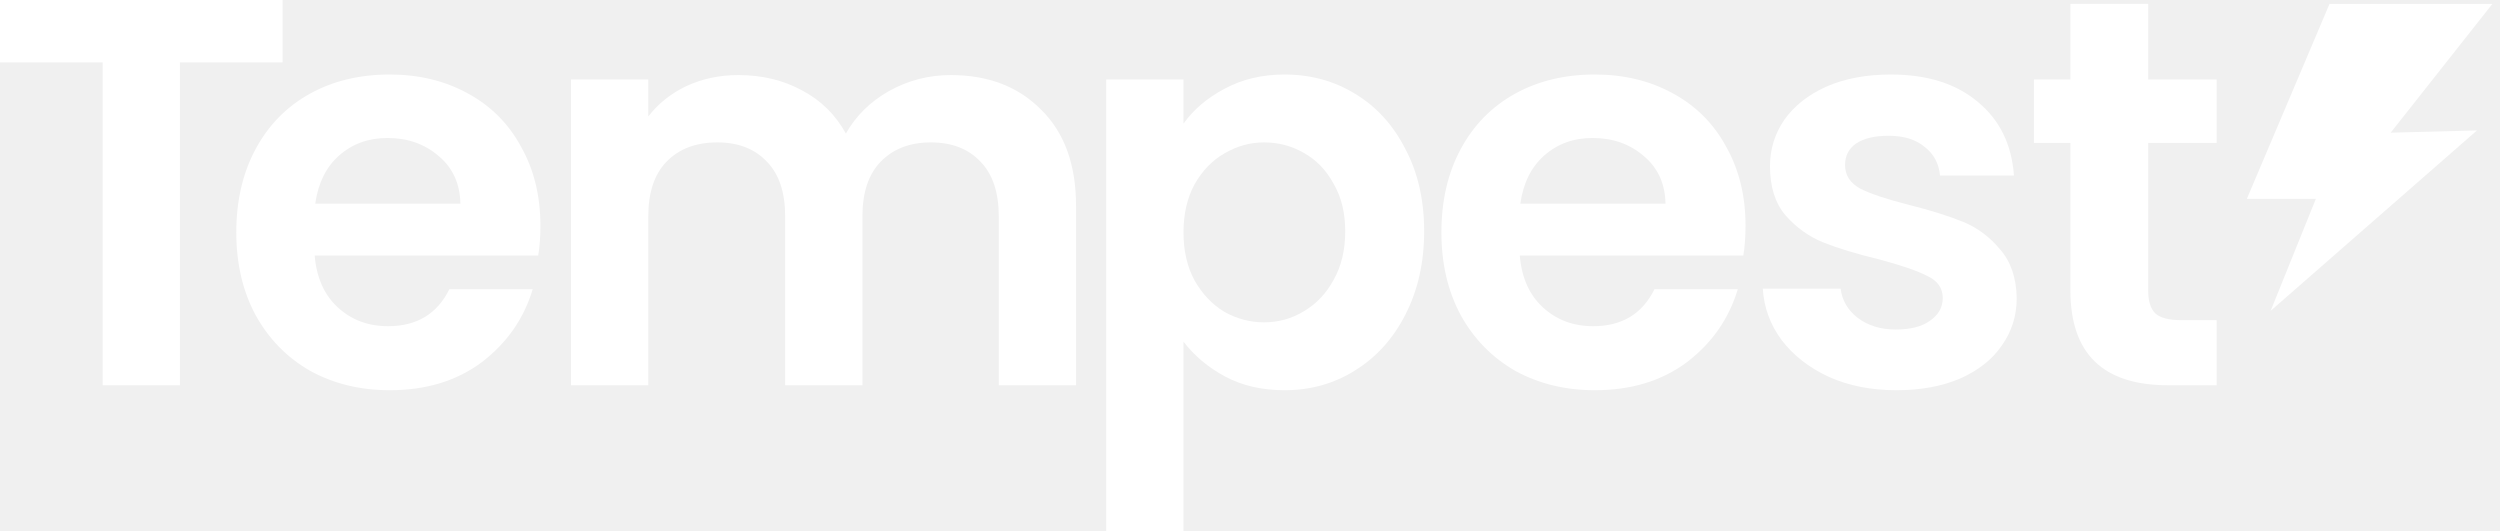
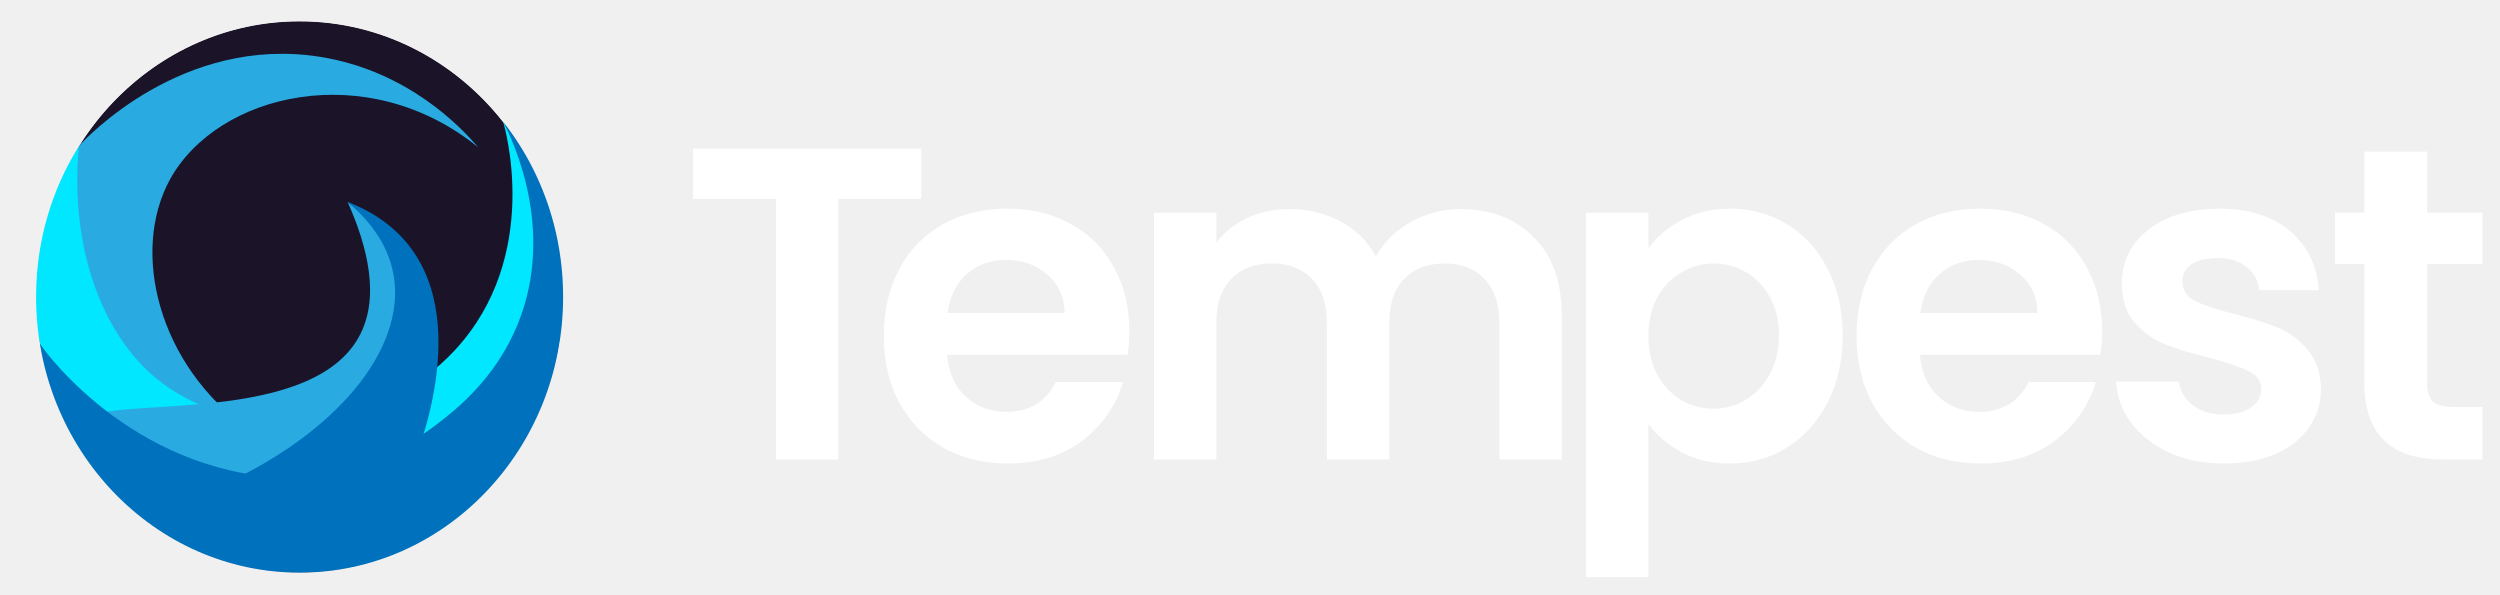
- <svg xmlns="http://www.w3.org/2000/svg" width="226" height="48" viewBox="0 0 226 48" fill="none">
-   <path d="M225.308 0.355L216.117 11.994L223.918 11.791L205.266 28.098L209.353 17.978H203.114L210.587 0.355L225.308 0.355Z" fill="white" />
-   <path d="M194.198 12.923V26.295C194.198 27.227 194.414 27.909 194.847 28.341C195.312 28.74 196.078 28.94 197.142 28.94H200.385V34.827H195.994C190.107 34.827 187.163 31.967 187.163 26.245V12.923H183.87V7.185H187.163V0.349H194.198V7.185H200.385V12.923H194.198Z" fill="white" />
-   <path d="M171.433 35.276C169.171 35.276 167.142 34.877 165.346 34.079C163.55 33.247 162.119 32.133 161.055 30.736C160.024 29.339 159.458 27.792 159.358 26.096H166.394C166.527 27.16 167.042 28.042 167.941 28.74C168.872 29.439 170.02 29.788 171.383 29.788C172.714 29.788 173.745 29.522 174.477 28.99C175.242 28.457 175.625 27.775 175.625 26.944C175.625 26.046 175.159 25.38 174.227 24.948C173.329 24.482 171.882 23.983 169.886 23.451C167.824 22.952 166.128 22.437 164.797 21.904C163.5 21.372 162.369 20.557 161.404 19.459C160.473 18.362 160.007 16.881 160.007 15.019C160.007 13.489 160.439 12.091 161.304 10.827C162.202 9.563 163.467 8.565 165.096 7.834C166.76 7.102 168.706 6.736 170.934 6.736C174.227 6.736 176.855 7.568 178.818 9.231C180.78 10.861 181.862 13.073 182.061 15.867H175.375C175.275 14.769 174.81 13.904 173.978 13.272C173.18 12.607 172.099 12.274 170.735 12.274C169.471 12.274 168.489 12.507 167.791 12.973C167.126 13.439 166.793 14.087 166.793 14.919C166.793 15.85 167.259 16.566 168.19 17.064C169.121 17.53 170.568 18.012 172.531 18.511C174.527 19.01 176.173 19.526 177.471 20.058C178.768 20.59 179.882 21.422 180.814 22.553C181.778 23.651 182.277 25.114 182.311 26.944C182.311 28.541 181.862 29.971 180.963 31.235C180.099 32.499 178.835 33.497 177.171 34.229C175.541 34.927 173.629 35.276 171.433 35.276Z" fill="white" />
-   <path d="M157.796 20.407C157.796 21.405 157.729 22.303 157.596 23.102H137.388C137.555 25.098 138.253 26.661 139.484 27.792C140.715 28.923 142.228 29.488 144.025 29.488C146.619 29.488 148.465 28.374 149.563 26.145H157.097C156.299 28.807 154.769 31.002 152.507 32.732C150.245 34.428 147.467 35.276 144.174 35.276C141.513 35.276 139.118 34.694 136.989 33.53C134.894 32.333 133.247 30.653 132.05 28.491C130.885 26.328 130.303 23.834 130.303 21.006C130.303 18.145 130.885 15.634 132.05 13.472C133.214 11.31 134.844 9.647 136.939 8.482C139.035 7.318 141.447 6.736 144.174 6.736C146.802 6.736 149.147 7.301 151.21 8.432C153.305 9.563 154.919 11.177 156.05 13.272C157.214 15.335 157.796 17.713 157.796 20.407ZM150.561 18.412C150.528 16.615 149.879 15.185 148.615 14.121C147.351 13.023 145.804 12.474 143.975 12.474C142.245 12.474 140.781 13.006 139.584 14.071C138.42 15.102 137.704 16.549 137.438 18.412H150.561Z" fill="white" />
-   <path d="M106.988 11.177C107.887 9.913 109.117 8.865 110.681 8.033C112.277 7.168 114.09 6.736 116.119 6.736C118.481 6.736 120.61 7.318 122.506 8.482C124.435 9.647 125.949 11.31 127.047 13.472C128.178 15.601 128.743 18.079 128.743 20.906C128.743 23.734 128.178 26.245 127.047 28.441C125.949 30.603 124.435 32.283 122.506 33.48C120.61 34.678 118.481 35.276 116.119 35.276C114.09 35.276 112.294 34.861 110.731 34.029C109.2 33.197 107.953 32.15 106.988 30.886V48H100.003V7.185H106.988V11.177ZM121.608 20.906C121.608 19.243 121.259 17.813 120.56 16.615C119.895 15.385 118.997 14.453 117.866 13.821C116.768 13.189 115.571 12.873 114.273 12.873C113.009 12.873 111.812 13.206 110.681 13.871C109.583 14.503 108.685 15.434 107.986 16.665C107.321 17.896 106.988 19.343 106.988 21.006C106.988 22.669 107.321 24.116 107.986 25.347C108.685 26.578 109.583 27.526 110.681 28.191C111.812 28.823 113.009 29.139 114.273 29.139C115.571 29.139 116.768 28.807 117.866 28.141C118.997 27.476 119.895 26.528 120.56 25.297C121.259 24.067 121.608 22.603 121.608 20.906Z" fill="white" />
-   <path d="M85.948 6.786C89.341 6.786 92.068 7.834 94.131 9.929C96.226 11.992 97.274 14.886 97.274 18.611V34.828H90.289V19.559C90.289 17.397 89.74 15.751 88.642 14.62C87.544 13.455 86.047 12.873 84.151 12.873C82.255 12.873 80.742 13.455 79.611 14.62C78.513 15.751 77.964 17.397 77.964 19.559V34.828H70.979V19.559C70.979 17.397 70.43 15.751 69.332 14.62C68.234 13.455 66.738 12.873 64.842 12.873C62.912 12.873 61.382 13.455 60.251 14.62C59.153 15.751 58.605 17.397 58.605 19.559V34.828H51.619V7.185H58.605V10.528C59.503 9.364 60.65 8.449 62.047 7.784C63.478 7.119 65.041 6.786 66.738 6.786C68.9 6.786 70.829 7.252 72.526 8.183C74.222 9.081 75.536 10.379 76.467 12.075C77.365 10.478 78.663 9.198 80.359 8.233C82.089 7.268 83.952 6.786 85.948 6.786Z" fill="white" />
-   <path d="M48.854 20.407C48.854 21.405 48.788 22.303 48.654 23.102H28.447C28.613 25.098 29.311 26.661 30.542 27.792C31.773 28.923 33.286 29.488 35.083 29.488C37.677 29.488 39.523 28.374 40.621 26.145H48.156C47.357 28.807 45.827 31.002 43.565 32.732C41.303 34.428 38.526 35.276 35.232 35.276C32.571 35.276 30.176 34.694 28.047 33.53C25.952 32.333 24.305 30.653 23.108 28.491C21.943 26.328 21.361 23.834 21.361 21.006C21.361 18.145 21.943 15.634 23.108 13.472C24.272 11.31 25.902 9.647 27.997 8.482C30.093 7.318 32.505 6.736 35.232 6.736C37.86 6.736 40.205 7.301 42.268 8.432C44.363 9.563 45.977 11.177 47.108 13.272C48.272 15.335 48.854 17.713 48.854 20.407ZM41.619 18.412C41.586 16.615 40.937 15.185 39.673 14.121C38.409 13.023 36.862 12.474 35.033 12.474C33.303 12.474 31.84 13.006 30.642 14.071C29.478 15.102 28.763 16.549 28.497 18.412H41.619Z" fill="white" />
-   <path d="M25.547 0V5.638H16.266V34.827H9.281V5.638H0V0H25.547Z" fill="white" />
+ <svg xmlns="http://www.w3.org/2000/svg" viewBox="0 0 101 24" fill="none">
+   <path d="M98.057 10.662V15.486C98.057 15.822 98.135 16.068 98.291 16.224C98.459 16.368 98.735 16.44 99.119 16.44H100.289V18.564H98.705C96.581 18.564 95.519 17.532 95.519 15.468V10.662H94.331V8.592H95.519V6.126H98.057V8.592H100.289V10.662H98.057Z" fill="white" />
+   <path d="M89.844 18.726C89.028 18.726 88.296 18.582 87.648 18.294C87 17.994 86.484 17.592 86.1 17.088C85.728 16.584 85.524 16.026 85.488 15.414H88.026C88.074 15.798 88.26 16.116 88.584 16.368C88.92 16.62 89.334 16.746 89.826 16.746C90.306 16.746 90.678 16.65 90.942 16.458C91.218 16.266 91.356 16.02 91.356 15.72C91.356 15.396 91.188 15.156 90.852 15C90.528 14.832 90.006 14.652 89.286 14.46C88.542 14.28 87.93 14.094 87.45 13.902C86.982 13.71 86.574 13.416 86.226 13.02C85.89 12.624 85.722 12.09 85.722 11.418C85.722 10.866 85.878 10.362 86.19 9.906C86.514 9.45 86.97 9.09 87.558 8.826C88.158 8.562 88.86 8.43 89.664 8.43C90.852 8.43 91.8 8.73 92.508 9.33C93.216 9.918 93.606 10.716 93.678 11.724H91.266C91.23 11.328 91.062 11.016 90.762 10.788C90.474 10.548 90.084 10.428 89.592 10.428C89.136 10.428 88.782 10.512 88.53 10.68C88.29 10.848 88.17 11.082 88.17 11.382C88.17 11.718 88.338 11.976 88.674 12.156C89.01 12.324 89.532 12.498 90.24 12.678C90.96 12.858 91.554 13.044 92.022 13.236C92.49 13.428 92.892 13.728 93.228 14.136C93.576 14.532 93.756 15.06 93.768 15.72C93.768 16.296 93.606 16.812 93.282 17.268C92.97 17.724 92.514 18.084 91.914 18.348C91.326 18.6 90.636 18.726 89.844 18.726Z" fill="white" />
+   <path d="M84.925 13.362C84.925 13.722 84.901 14.046 84.853 14.334H77.563C77.623 15.054 77.875 15.618 78.319 16.026C78.763 16.434 79.309 16.638 79.957 16.638C80.893 16.638 81.559 16.236 81.955 15.432H84.673C84.385 16.392 83.833 17.184 83.017 17.808C82.201 18.42 81.199 18.726 80.011 18.726C79.051 18.726 78.187 18.516 77.419 18.096C76.663 17.664 76.069 17.058 75.637 16.278C75.217 15.498 75.007 14.598 75.007 13.578C75.007 12.546 75.217 11.64 75.637 10.86C76.057 10.08 76.645 9.48 77.401 9.06C78.157 8.64 79.027 8.43 80.011 8.43C80.959 8.43 81.805 8.634 82.549 9.042C83.305 9.45 83.887 10.032 84.295 10.788C84.715 11.532 84.925 12.39 84.925 13.362ZM82.315 12.642C82.303 11.994 82.069 11.478 81.613 11.094C81.157 10.698 80.599 10.5 79.939 10.5C79.315 10.5 78.787 10.692 78.355 11.076C77.935 11.448 77.677 11.97 77.581 12.642H82.315Z" fill="white" />
+   <path d="M66.596 10.032C66.92 9.576 67.364 9.198 67.928 8.898C68.504 8.586 69.158 8.43 69.89 8.43C70.742 8.43 71.51 8.64 72.194 9.06C72.89 9.48 73.436 10.08 73.832 10.86C74.24 11.628 74.444 12.522 74.444 13.542C74.444 14.562 74.24 15.468 73.832 16.26C73.436 17.04 72.89 17.646 72.194 18.078C71.51 18.51 70.742 18.726 69.89 18.726C69.158 18.726 68.51 18.576 67.946 18.276C67.394 17.976 66.944 17.598 66.596 17.142V23.316H64.076V8.592H66.596V10.032ZM71.87 13.542C71.87 12.942 71.744 12.426 71.492 11.994C71.252 11.55 70.928 11.214 70.52 10.986C70.124 10.758 69.692 10.644 69.224 10.644C68.768 10.644 68.336 10.764 67.928 11.004C67.532 11.232 67.208 11.568 66.956 12.012C66.716 12.456 66.596 12.978 66.596 13.578C66.596 14.178 66.716 14.7 66.956 15.144C67.208 15.588 67.532 15.93 67.928 16.17C68.336 16.398 68.768 16.512 69.224 16.512C69.692 16.512 70.124 16.392 70.52 16.152C70.928 15.912 71.252 15.57 71.492 15.126C71.744 14.682 71.87 14.154 71.87 13.542Z" fill="white" />
+   <path d="M59.006 8.448C60.23 8.448 61.214 8.826 61.958 9.582C62.714 10.326 63.092 11.37 63.092 12.714V18.564H60.572V13.056C60.572 12.276 60.374 11.682 59.978 11.274C59.582 10.854 59.042 10.644 58.358 10.644C57.674 10.644 57.128 10.854 56.72 11.274C56.324 11.682 56.126 12.276 56.126 13.056V18.564H53.606V13.056C53.606 12.276 53.408 11.682 53.012 11.274C52.616 10.854 52.076 10.644 51.392 10.644C50.696 10.644 50.144 10.854 49.736 11.274C49.34 11.682 49.142 12.276 49.142 13.056V18.564H46.622V8.592H49.142V9.798C49.466 9.378 49.88 9.048 50.384 8.808C50.9 8.568 51.464 8.448 52.076 8.448C52.856 8.448 53.552 8.616 54.164 8.952C54.776 9.276 55.25 9.744 55.586 10.356C55.91 9.78 56.378 9.318 56.99 8.97C57.614 8.622 58.286 8.448 59.006 8.448Z" fill="white" />
+   <path d="M45.624 13.362C45.624 13.722 45.6 14.046 45.552 14.334H38.262C38.322 15.054 38.574 15.618 39.018 16.026C39.462 16.434 40.008 16.638 40.656 16.638C41.592 16.638 42.258 16.236 42.654 15.432H45.372C45.084 16.392 44.532 17.184 43.716 17.808C42.9 18.42 41.898 18.726 40.71 18.726C39.75 18.726 38.886 18.516 38.118 18.096C37.362 17.664 36.768 17.058 36.336 16.278C35.916 15.498 35.706 14.598 35.706 13.578C35.706 12.546 35.916 11.64 36.336 10.86C36.756 10.08 37.344 9.48 38.1 9.06C38.856 8.64 39.726 8.43 40.71 8.43C41.658 8.43 42.504 8.634 43.248 9.042C44.004 9.45 44.586 10.032 44.994 10.788C45.414 11.532 45.624 12.39 45.624 13.362ZM43.014 12.642C43.002 11.994 42.768 11.478 42.312 11.094C41.856 10.698 41.298 10.5 40.638 10.5C40.014 10.5 39.486 10.692 39.054 11.076C38.634 11.448 38.376 11.97 38.28 12.642H43.014Z" fill="white" />
+   <path d="M37.216 6V8.034H33.868V18.564H31.348V8.034H28V6H37.216Z" fill="white" />
+   <mask id="mask0_18_26" style="mask-type:luminance" maskUnits="userSpaceOnUse" x="1" y="0" width="22" height="24">
+     <path d="M22.75 11.995C22.75 18.148 17.984 23.136 12.104 23.136C6.224 23.136 1.458 18.148 1.458 11.995C1.458 5.842 6.224 0.854 12.104 0.854C15.411 0.854 18.366 2.433 20.319 4.909C21.262 6.104 21.971 7.508 22.373 9.045C22.619 9.985 22.75 10.974 22.75 11.995V11.995Z" fill="white" />
+   </mask>
+   <g mask="url(#mask0_18_26)">
+     <path d="M22.746 12.005C22.746 18.158 17.98 23.145 12.1 23.145C6.22 23.145 1.454 18.157 1.454 12.005C1.454 5.852 6.22 0.864 12.1 0.864C15.407 0.864 18.363 2.442 20.315 4.918C21.258 6.113 21.967 7.517 22.369 9.054C22.615 9.994 22.746 10.983 22.746 12.005V12.005Z" fill="#1B1429" />
+     <path d="M3.191 5.894C3.512 5.543 7.392 1.425 12.916 2.294C16.52 2.861 18.691 5.216 19.319 5.952C14.834 2.311 8.786 3.758 6.868 7.248C5.275 10.145 6.363 14.752 10.092 17.393C9.377 17.22 6.453 16.428 4.497 13.546C2.177 10.128 3.045 6.466 3.191 5.894Z" fill="#29ABE2" />
+     <path d="M16.704 18.442C16.797 18.128 16.89 17.814 16.983 17.501C17.83 16.988 19.499 15.808 20.554 13.651C22.567 9.532 20.581 5.444 20.314 4.915C20.923 5.512 22.878 7.579 23.05 10.723C23.122 12.041 22.858 13.138 22.599 13.891C22.121 15.276 21.167 16.041 20.669 16.483C19.203 17.785 17.608 18.255 16.704 18.442Z" fill="#0071BC" />
+     <path d="M1.606 13.893C1.413 12.85 1.218 10.994 1.838 8.841C2.201 7.58 2.735 6.592 3.191 5.894C2.784 10.05 4.192 14.054 7.041 15.811C10.798 18.129 15.617 17.122 18.377 14.147C21.906 10.342 20.392 5.129 20.323 4.906C20.661 5.558 22.493 9.254 20.909 13.114C20.009 15.307 18.415 16.555 17.655 17.136C17.099 17.56 14.722 19.306 11.495 19.421C5.49 19.634 1.835 14.242 1.606 13.893Z" fill="#00E7FF" />
+     <path d="M3.456 17.078C3.387 17.565 4.682 18.379 9.658 19.814C13.033 18.023 14.694 15.876 15.456 14.688C16.118 13.656 16.373 12.926 16.378 12.144C16.391 9.977 14.477 8.482 14.045 8.16C14.829 9.917 15.396 12.037 14.477 13.651C12.34 17.404 3.629 15.853 3.456 17.078Z" fill="#29ABE2" />
+     <path d="M1.606 13.893C2.272 19.155 6.797 23.144 12.1 23.145C17.405 23.146 21.933 19.156 22.599 13.891C22.248 14.385 18.654 19.268 12.215 19.325C5.637 19.383 1.932 14.351 1.606 13.893Z" fill="#0071BC" />
+   </g>
+   <path d="M9.734 19.228C14.253 16.928 16.662 13.48 15.782 10.615C15.594 10.002 15.16 9.105 14.045 8.16C14.652 8.393 15.139 8.672 15.533 8.963C19.445 11.858 16.953 18.087 16.704 18.685C16.122 18.976 15.182 19.362 13.939 19.542C12.015 19.82 10.456 19.445 9.734 19.228Z" fill="#0071BC" />
</svg>
